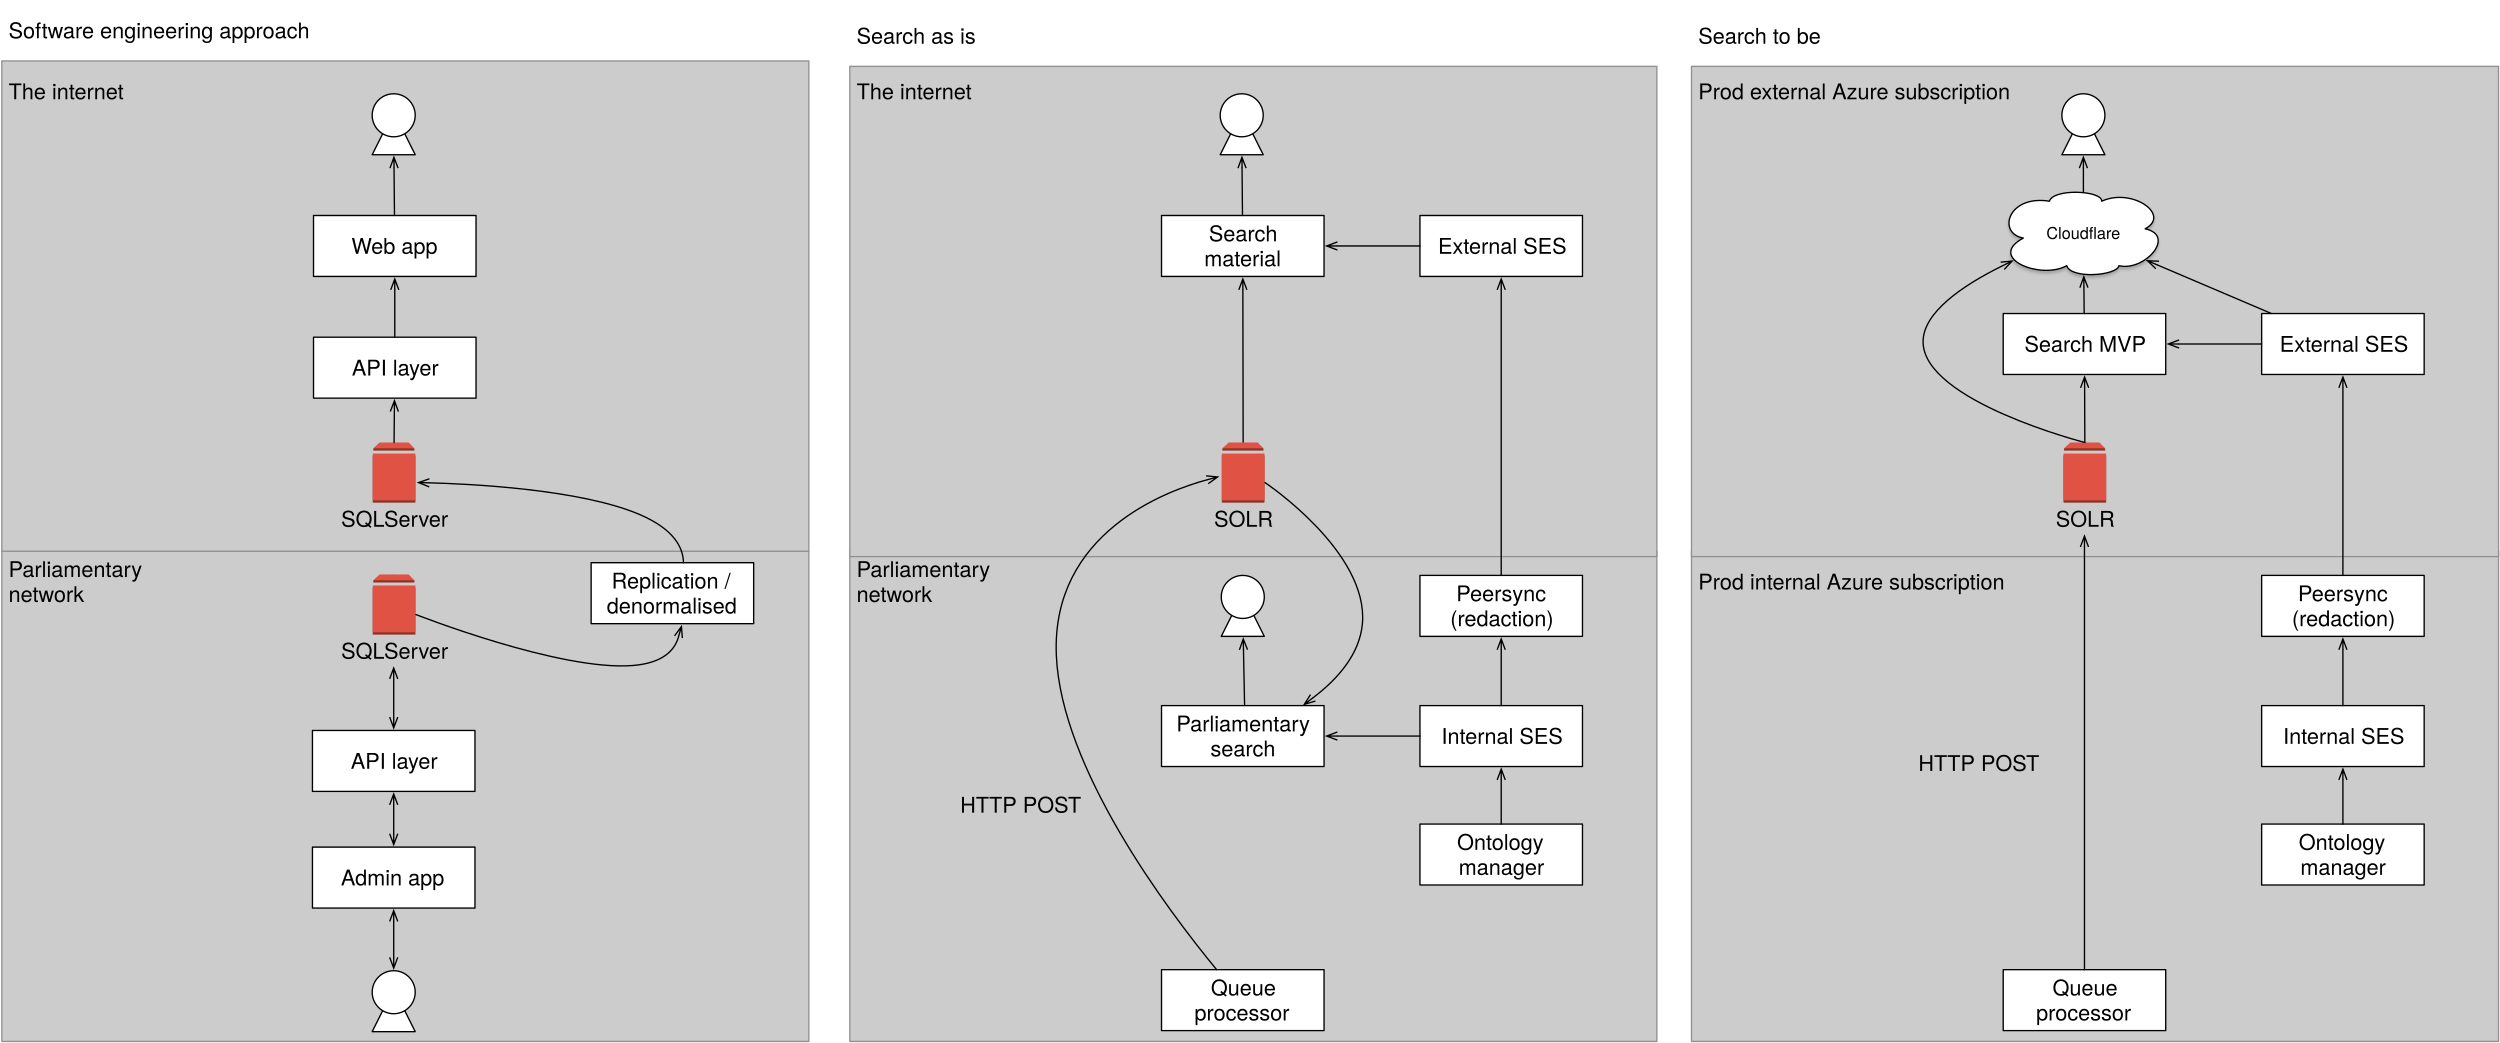
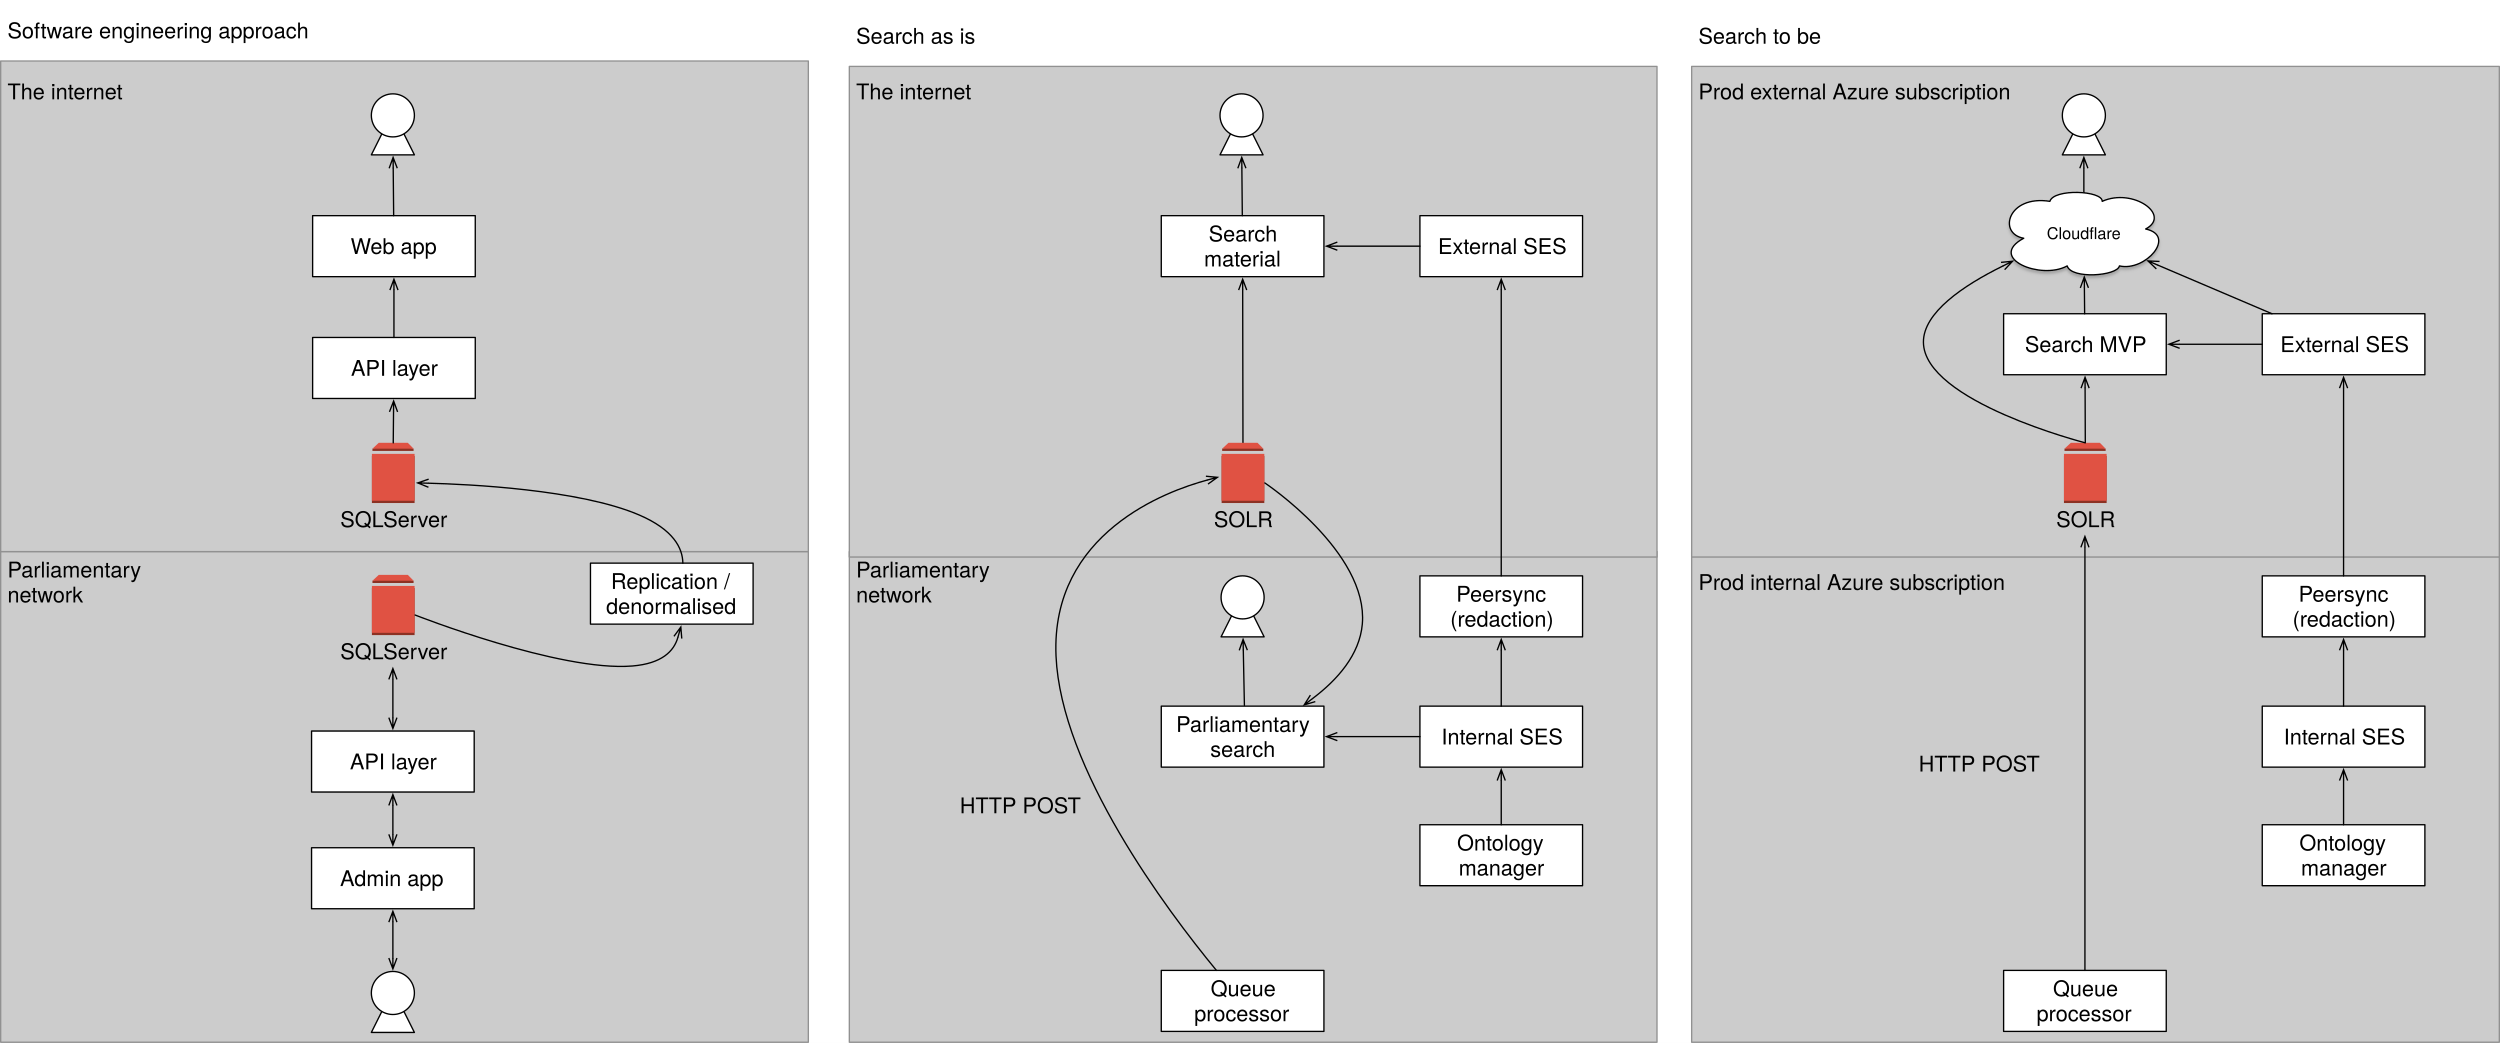
- <svg xmlns="http://www.w3.org/2000/svg" version="1.1" viewBox="-144 -722 1846 770" width="1846" height="770">
+ <svg xmlns="http://www.w3.org/2000/svg" version="1.1" viewBox="-143.168 -722 1844.589 769.5" width="1844.589" height="769.5">
  <defs>
    <marker orient="auto" overflow="visible" markerUnits="strokeWidth" id="StickArrow_Marker" stroke-linejoin="miter" stroke-miterlimit="10" viewBox="-1 -4 10 8" markerWidth="10" markerHeight="8" color="black">
      <g>
        <path d="M 8 0 L 0 0 M 0 -3 L 8 0 L 0 3" fill="none" stroke="currentColor" stroke-width="1" />
      </g>
    </marker>
    <marker orient="auto" overflow="visible" markerUnits="strokeWidth" id="StickArrow_Marker_2" stroke-linejoin="miter" stroke-miterlimit="10" viewBox="-9 -4 10 8" markerWidth="10" markerHeight="8" color="black">
      <g>
        <path d="M -8 0 L 0 0 M 0 3 L -8 0 L 0 -3" fill="none" stroke="currentColor" stroke-width="1" />
      </g>
    </marker>
-     <filter id="Shadow" filterUnits="userSpaceOnUse" x="-328.6" y="-799">
+     <filter id="Shadow" filterUnits="userSpaceOnUse" x="-327.627" y="-798.95">
      <feGaussianBlur in="SourceAlpha" result="blur" stdDeviation="1.303" />
      <feOffset in="blur" result="offset" dx="0" dy="2" />
      <feFlood flood-color="black" flood-opacity=".2" result="flood" />
      <feComposite in="flood" in2="offset" operator="in" result="color" />
      <feMerge>
        <feMergeNode in="color" />
        <feMergeNode in="SourceGraphic" />
      </feMerge>
    </filter>
  </defs>
  <g id="Canvas_1" fill-opacity="1" stroke-dasharray="none" fill="none" stroke="none" stroke-opacity="1">
-     <rect fill="white" x="-144" y="-722" width="1846" height="770" />
+     <rect fill="white" x="-143.168" y="-722" width="1844.589" height="769.5" />
    <g id="Canvas_1_Layer_1">
      <g id="Graphic_19">
        <rect x="-142.668" y="-315" width="595.922" height="362" fill="#ccc" />
        <rect x="-142.668" y="-315" width="595.922" height="362" stroke="#919191" stroke-linecap="round" stroke-linejoin="round" stroke-width="1" />
      </g>
      <g id="Graphic_18">
        <text transform="translate(-137.6679 -310.948)" fill="black">
          <tspan font-family="Helvetica Neue" font-size="16" fill="black" x="0" y="15">Parliamentary </tspan>
          <tspan font-family="Helvetica Neue" font-size="16" fill="black" x="0" y="33.448">network</tspan>
        </text>
      </g>
      <g id="Group_9">
        <g id="Group_11">
          <g id="Group_16">
            <g id="Graphic_17">
              <path d="M 161.988 -293.514 L 161.988 -291.832 L 131.637 -291.832 L 131.637 -293.514 L 146.846 -297.619 Z" fill="#8c3123" />
            </g>
          </g>
          <g id="Group_14">
            <g id="Graphic_15">
              <rect x="131.233" y="-288.13" width="31.496" height="34.726" fill="#8c3123" />
            </g>
          </g>
          <g id="Graphic_13">
            <rect x="131.233" y="-289.678" width="31.496" height="34.591" fill="#e05243" />
          </g>
          <g id="Graphic_12">
            <path d="M 157.748 -297.821 L 136.28 -297.821 L 131.637 -293.514 L 131.973 -293.514 L 161.988 -293.514 Z" fill="#e05243" />
          </g>
        </g>
        <g id="Graphic_10" />
      </g>
      <g id="Graphic_8">
        <text transform="translate(106.1275 -250.6104)" fill="black">
          <tspan font-family="Helvetica Neue" font-size="16" fill="black" x="1.768" y="15">SQLServer</tspan>
        </text>
      </g>
      <g id="Graphic_7">
        <rect x="86.711" y="-96.5" width="120" height="45" fill="white" />
        <rect x="86.711" y="-96.5" width="120" height="45" stroke="black" stroke-linecap="round" stroke-linejoin="round" stroke-width="1" />
        <text transform="translate(91.7114 -83.224)" fill="black">
          <tspan font-family="Helvetica Neue" font-size="16" fill="black" x="16.016" y="15">Admin app</tspan>
        </text>
      </g>
      <g id="Line_6">
        <line x1="146.711" y1="-220.71" x2="146.711" y2="-192.514" marker-end="url(#StickArrow_Marker)" marker-start="url(#StickArrow_Marker_2)" stroke="black" stroke-linecap="round" stroke-linejoin="round" stroke-width="1" />
      </g>
      <g id="Group_3">
        <g id="Graphic_5">
          <path d="M 130.829 39.773 L 146.711 8.008 L 162.594 39.773 Z" fill="white" />
          <path d="M 130.829 39.773 L 146.711 8.008 L 162.594 39.773 Z" stroke="black" stroke-linecap="round" stroke-linejoin="round" stroke-width="1" />
        </g>
        <g id="Graphic_4">
          <circle cx="146.711" cy="10.655" r="15.882" fill="white" />
          <circle cx="146.711" cy="10.655" r="15.882" stroke="black" stroke-linecap="round" stroke-linejoin="round" stroke-width="1" />
        </g>
      </g>
      <g id="Line_2">
        <line x1="146.711" y1="-41.6" x2="146.711" y2="-15.127" marker-end="url(#StickArrow_Marker)" marker-start="url(#StickArrow_Marker_2)" stroke="black" stroke-linecap="round" stroke-linejoin="round" stroke-width="1" />
      </g>
      <g id="Graphic_21">
        <rect x="-142.668" y="-677" width="595.922" height="362" fill="#ccc" />
        <rect x="-142.668" y="-677" width="595.922" height="362" stroke="#919191" stroke-linecap="round" stroke-linejoin="round" stroke-width="1" />
      </g>
      <g id="Graphic_20">
        <text transform="translate(-137.6679 -663.724)" fill="black">
          <tspan font-family="Helvetica Neue" font-size="16" fill="black" x="0" y="15">The internet</tspan>
        </text>
      </g>
      <g id="Graphic_25">
        <rect x="87.5" y="-562.875" width="120" height="45" fill="white" />
        <rect x="87.5" y="-562.875" width="120" height="45" stroke="black" stroke-linecap="round" stroke-linejoin="round" stroke-width="1" />
        <text transform="translate(92.5 -549.5987)" fill="black">
          <tspan font-family="Helvetica Neue" font-size="16" fill="black" x="23" y="15">Web app</tspan>
        </text>
      </g>
      <g id="Group_22">
        <g id="Graphic_24">
          <path d="M 130.829 -607.749 L 146.711 -639.514 L 162.594 -607.749 Z" fill="white" />
          <path d="M 130.829 -607.749 L 146.711 -639.514 L 162.594 -607.749 Z" stroke="black" stroke-linecap="round" stroke-linejoin="round" stroke-width="1" />
        </g>
        <g id="Graphic_23">
          <circle cx="146.711" cy="-636.867" r="15.882" fill="white" />
          <circle cx="146.711" cy="-636.867" r="15.882" stroke="black" stroke-linecap="round" stroke-linejoin="round" stroke-width="1" />
        </g>
      </g>
      <g id="Group_28">
        <g id="Group_30">
          <g id="Group_35">
            <g id="Graphic_36">
              <path d="M 161.988 -390.957 L 161.988 -389.275 L 131.637 -389.275 L 131.637 -390.957 L 146.846 -395.062 Z" fill="#8c3123" />
            </g>
          </g>
          <g id="Group_33">
            <g id="Graphic_34">
              <rect x="131.233" y="-385.573" width="31.496" height="34.726" fill="#8c3123" />
            </g>
          </g>
          <g id="Graphic_32">
            <rect x="131.233" y="-387.121" width="31.496" height="34.591" fill="#e05243" />
          </g>
          <g id="Graphic_31">
            <path d="M 157.748 -395.264 L 136.28 -395.264 L 131.637 -390.957 L 131.973 -390.957 L 161.988 -390.957 Z" fill="#e05243" />
          </g>
        </g>
        <g id="Graphic_29" />
      </g>
      <g id="Graphic_27">
        <text transform="translate(106.1275 -348.0537)" fill="black">
          <tspan font-family="Helvetica Neue" font-size="16" fill="black" x="1.768" y="15">SQLServer</tspan>
        </text>
      </g>
      <g id="Line_26">
        <line x1="146.981" y1="-395.264" x2="147.195" y2="-418.1" marker-end="url(#StickArrow_Marker)" stroke="black" stroke-linecap="round" stroke-linejoin="round" stroke-width="1" />
      </g>
      <g id="Line_37">
        <line x1="147.287" y1="-562.875" x2="146.956" y2="-597.85" marker-end="url(#StickArrow_Marker)" stroke="black" stroke-linecap="round" stroke-linejoin="round" stroke-width="1" />
      </g>
      <g id="Graphic_38">
        <rect x="87.5" y="-473" width="120" height="45" fill="white" />
        <rect x="87.5" y="-473" width="120" height="45" stroke="black" stroke-linecap="round" stroke-linejoin="round" stroke-width="1" />
        <text transform="translate(92.5 -459.724)" fill="black">
          <tspan font-family="Helvetica Neue" font-size="16" fill="black" x="23.304" y="15">API layer</tspan>
        </text>
      </g>
      <g id="Line_39">
        <line x1="147.5" y1="-473" x2="147.5" y2="-507.975" marker-end="url(#StickArrow_Marker)" stroke="black" stroke-linecap="round" stroke-linejoin="round" stroke-width="1" />
      </g>
      <g id="Graphic_40">
        <rect x="292.5" y="-306.5" width="120" height="45" fill="white" />
        <rect x="292.5" y="-306.5" width="120" height="45" stroke="black" stroke-linecap="round" stroke-linejoin="round" stroke-width="1" />
        <text transform="translate(297.5 -302.448)" fill="black">
          <tspan font-family="Helvetica Neue" font-size="16" fill="black" x="10.112" y="15">Replication / </tspan>
          <tspan font-family="Helvetica Neue" font-size="16" fill="black" x="6.544" y="33.448">denormalised</tspan>
        </text>
      </g>
      <g id="Line_41">
        <path d="M 163.132 -268.21 C 163.132 -268.21 269.851 -226.137 323.5 -230.61 C 345.195 -232.419 354.086 -241.496 356.981 -251.667" marker-end="url(#StickArrow_Marker)" stroke="black" stroke-linecap="round" stroke-linejoin="round" stroke-width="1" />
      </g>
      <g id="Line_42">
        <path d="M 360.669 -306.5 C 360.507 -317.707 353.674 -331.145 328.5 -342 C 284.523 -360.962 201.525 -364.731 173.03 -365.473" marker-end="url(#StickArrow_Marker)" stroke="black" stroke-linecap="round" stroke-linejoin="round" stroke-width="1" />
      </g>
      <g id="Graphic_83">
        <rect x="483.5" y="-315" width="595.922" height="362" fill="#ccc" />
        <rect x="483.5" y="-315" width="595.922" height="362" stroke="#919191" stroke-linecap="round" stroke-linejoin="round" stroke-width="1" />
      </g>
      <g id="Graphic_82">
        <text transform="translate(488.5 -310.948)" fill="black">
          <tspan font-family="Helvetica Neue" font-size="16" fill="black" x="0" y="15">Parliamentary </tspan>
          <tspan font-family="Helvetica Neue" font-size="16" fill="black" x="0" y="33.448">network</tspan>
        </text>
      </g>
      <g id="Graphic_71">
        <rect x="713.668" y="-6" width="120" height="45" fill="white" />
        <rect x="713.668" y="-6" width="120" height="45" stroke="black" stroke-linecap="round" stroke-linejoin="round" stroke-width="1" />
        <text transform="translate(718.6679 -1.947998)" fill="black">
          <tspan font-family="Helvetica Neue" font-size="16" fill="black" x="31.432" y="15">Queue </tspan>
          <tspan font-family="Helvetica Neue" font-size="16" fill="black" x="19.296" y="33.448">processor</tspan>
        </text>
      </g>
      <g id="Graphic_65">
        <rect x="483.5" y="-673" width="595.922" height="362" fill="#ccc" />
        <rect x="483.5" y="-673" width="595.922" height="362" stroke="#919191" stroke-linecap="round" stroke-linejoin="round" stroke-width="1" />
      </g>
      <g id="Graphic_64">
        <text transform="translate(488.5 -663.724)" fill="black">
          <tspan font-family="Helvetica Neue" font-size="16" fill="black" x="0" y="15">The internet</tspan>
        </text>
      </g>
      <g id="Graphic_63">
        <rect x="713.668" y="-562.875" width="120" height="45" fill="white" />
        <rect x="713.668" y="-562.875" width="120" height="45" stroke="black" stroke-linecap="round" stroke-linejoin="round" stroke-width="1" />
        <text transform="translate(718.6679 -558.8227)" fill="black">
          <tspan font-family="Helvetica Neue" font-size="16" fill="black" x="29.96" y="15">Search </tspan>
          <tspan font-family="Helvetica Neue" font-size="16" fill="black" x="26.552" y="33.448">material</tspan>
        </text>
      </g>
      <g id="Group_60">
        <g id="Graphic_62">
          <path d="M 756.997 -607.749 L 772.879 -639.514 L 788.762 -607.749 Z" fill="white" />
          <path d="M 756.997 -607.749 L 772.879 -639.514 L 788.762 -607.749 Z" stroke="black" stroke-linecap="round" stroke-linejoin="round" stroke-width="1" />
        </g>
        <g id="Graphic_61">
          <circle cx="772.879" cy="-636.867" r="15.882" fill="white" />
          <circle cx="772.879" cy="-636.867" r="15.882" stroke="black" stroke-linecap="round" stroke-linejoin="round" stroke-width="1" />
        </g>
      </g>
      <g id="Graphic_50" />
      <g id="Line_48">
        <line x1="773.455" y1="-562.875" x2="773.124" y2="-597.85" marker-end="url(#StickArrow_Marker)" stroke="black" stroke-linecap="round" stroke-linejoin="round" stroke-width="1" />
      </g>
      <g id="Graphic_84">
        <rect x="713.668" y="-201" width="120" height="45" fill="white" />
        <rect x="713.668" y="-201" width="120" height="45" stroke="black" stroke-linecap="round" stroke-linejoin="round" stroke-width="1" />
        <text transform="translate(718.6679 -196.948)" fill="black">
          <tspan font-family="Helvetica Neue" font-size="16" fill="black" x="5.96" y="15">Parliamentary </tspan>
          <tspan font-family="Helvetica Neue" font-size="16" fill="black" x="31.144" y="33.448">search</tspan>
        </text>
      </g>
      <g id="Graphic_85">
        <rect x="904.5" y="-201" width="120" height="45" fill="white" />
        <rect x="904.5" y="-201" width="120" height="45" stroke="black" stroke-linecap="round" stroke-linejoin="round" stroke-width="1" />
        <text transform="translate(909.5 -187.724)" fill="black">
          <tspan font-family="Helvetica Neue" font-size="16" fill="black" x="10.856" y="15">Internal SES</tspan>
        </text>
      </g>
      <g id="Line_87">
        <line x1="843.568" y1="-178.5" x2="904.5" y2="-178.5" marker-start="url(#StickArrow_Marker_2)" stroke="black" stroke-linecap="round" stroke-linejoin="round" stroke-width="1" />
      </g>
      <g id="Group_89">
        <g id="Graphic_91">
          <path d="M 757.785 -252.108 L 773.668 -283.873 L 789.55 -252.108 Z" fill="white" />
          <path d="M 757.785 -252.108 L 773.668 -283.873 L 789.55 -252.108 Z" stroke="black" stroke-linecap="round" stroke-linejoin="round" stroke-width="1" />
        </g>
        <g id="Graphic_90">
          <circle cx="773.668" cy="-281.226" r="15.882" fill="white" />
          <circle cx="773.668" cy="-281.226" r="15.882" stroke="black" stroke-linecap="round" stroke-linejoin="round" stroke-width="1" />
        </g>
      </g>
      <g id="Line_88">
        <line x1="775" y1="-201.5" x2="774.184" y2="-242.21" marker-end="url(#StickArrow_Marker)" stroke="black" stroke-linecap="round" stroke-linejoin="round" stroke-width="1" />
      </g>
      <g id="Graphic_92">
        <rect x="904.5" y="-297.108" width="120" height="45" fill="white" />
        <rect x="904.5" y="-297.108" width="120" height="45" stroke="black" stroke-linecap="round" stroke-linejoin="round" stroke-width="1" />
        <text transform="translate(909.5 -293.0561)" fill="black">
          <tspan font-family="Helvetica Neue" font-size="16" fill="black" x="21.816" y="15">Peersync</tspan>
          <tspan font-family="Helvetica Neue" font-size="16" fill="black" x="17.368" y="33.448">(redaction)</tspan>
        </text>
      </g>
      <g id="Graphic_93">
        <rect x="904.5" y="-562.875" width="120" height="45" fill="white" />
        <rect x="904.5" y="-562.875" width="120" height="45" stroke="black" stroke-linecap="round" stroke-linejoin="round" stroke-width="1" />
        <text transform="translate(909.5 -549.5987)" fill="black">
          <tspan font-family="Helvetica Neue" font-size="16" fill="black" x="8.344" y="15">External SES</tspan>
        </text>
      </g>
      <g id="Line_94">
        <line x1="964.5" y1="-242.208" x2="964.5" y2="-201" marker-start="url(#StickArrow_Marker_2)" stroke="black" stroke-linecap="round" stroke-linejoin="round" stroke-width="1" />
      </g>
      <g id="Line_95">
        <line x1="964.5" y1="-507.975" x2="964.5" y2="-297.108" marker-start="url(#StickArrow_Marker_2)" stroke="black" stroke-linecap="round" stroke-linejoin="round" stroke-width="1" />
      </g>
      <g id="Line_96">
        <line x1="773.728" y1="-507.975" x2="773.937" y2="-395.264" marker-start="url(#StickArrow_Marker_2)" stroke="black" stroke-linecap="round" stroke-linejoin="round" stroke-width="1" />
      </g>
      <g id="Line_97">
        <line x1="843.568" y1="-540.375" x2="904.5" y2="-540.375" marker-start="url(#StickArrow_Marker_2)" stroke="black" stroke-linecap="round" stroke-linejoin="round" stroke-width="1" />
      </g>
      <g id="Graphic_98">
        <text transform="translate(-137.6679 -708.724)" fill="black">
          <tspan font-family="Helvetica Neue" font-size="16" fill="black" x="0" y="15">Software engineering approach</tspan>
        </text>
      </g>
      <g id="Graphic_99">
        <text transform="translate(488.5 -704.724)" fill="black">
          <tspan font-family="Helvetica Neue" font-size="16" fill="black" x="0" y="15">Search as is</tspan>
        </text>
      </g>
      <g id="Graphic_137">
        <text transform="translate(565 -136.9478)" fill="black">
          <tspan font-family="Helvetica Neue" font-size="16" fill="black" x="0" y="15">HTTP POST</tspan>
        </text>
      </g>
      <g id="Graphic_139">
        <rect x="86.711" y="-182.614" width="120" height="45" fill="white" />
        <rect x="86.711" y="-182.614" width="120" height="45" stroke="black" stroke-linecap="round" stroke-linejoin="round" stroke-width="1" />
        <text transform="translate(91.7114 -169.3376)" fill="black">
          <tspan font-family="Helvetica Neue" font-size="16" fill="black" x="23.304" y="15">API layer</tspan>
        </text>
      </g>
      <g id="Line_140">
        <line x1="146.711" y1="-127.714" x2="146.711" y2="-106.4" marker-end="url(#StickArrow_Marker)" marker-start="url(#StickArrow_Marker_2)" stroke="black" stroke-linecap="round" stroke-linejoin="round" stroke-width="1" />
      </g>
      <g id="Group_142">
        <g id="Group_144">
          <g id="Group_149">
            <g id="Graphic_150">
              <path d="M 788.945 -390.957 L 788.945 -389.275 L 758.593 -389.275 L 758.593 -390.957 L 773.803 -395.062 Z" fill="#8c3123" />
            </g>
          </g>
          <g id="Group_147">
            <g id="Graphic_148">
              <rect x="758.189" y="-385.573" width="31.496" height="34.726" fill="#8c3123" />
            </g>
          </g>
          <g id="Graphic_146">
            <rect x="758.189" y="-387.121" width="31.496" height="34.591" fill="#e05243" />
          </g>
          <g id="Graphic_145">
            <path d="M 784.705 -395.264 L 763.237 -395.264 L 758.593 -390.957 L 758.93 -390.957 L 788.945 -390.957 Z" fill="#e05243" />
          </g>
        </g>
        <g id="Graphic_143" />
      </g>
      <g id="Graphic_141">
        <text transform="translate(733.0839 -348.0537)" fill="black">
          <tspan font-family="Helvetica Neue" font-size="16" fill="black" x="19.392" y="15">SOLR</tspan>
        </text>
      </g>
      <g id="Line_70">
        <path d="M 747.364 -367.734 C 718.038 -359.841 632.08 -328.891 636 -238 C 639.591 -154.744 717.31 -50.962 754.356 -6" marker-start="url(#StickArrow_Marker_2)" stroke="black" stroke-linecap="round" stroke-linejoin="round" stroke-width="1" />
      </g>
      <g id="Line_151">
        <path d="M 790.089 -365.653 C 790.089 -365.653 866.652 -314.521 862 -261.5 C 860.014 -238.866 843.626 -220.431 825.495 -206.734" marker-end="url(#StickArrow_Marker)" stroke="black" stroke-linecap="round" stroke-linejoin="round" stroke-width="1" />
      </g>
      <g id="Graphic_152">
        <rect x="904.5" y="-113.5" width="120" height="45" fill="white" />
        <rect x="904.5" y="-113.5" width="120" height="45" stroke="black" stroke-linecap="round" stroke-linejoin="round" stroke-width="1" />
        <text transform="translate(909.5 -109.448)" fill="black">
          <tspan font-family="Helvetica Neue" font-size="16" fill="black" x="22.4" y="15">Ontology </tspan>
          <tspan font-family="Helvetica Neue" font-size="16" fill="black" x="23.584" y="33.448">manager</tspan>
        </text>
      </g>
      <g id="Line_153">
        <line x1="964.5" y1="-146.1" x2="964.5" y2="-113.5" marker-start="url(#StickArrow_Marker_2)" stroke="black" stroke-linecap="round" stroke-linejoin="round" stroke-width="1" />
      </g>
      <g id="Graphic_193">
        <rect x="1105" y="-315" width="595.922" height="362" fill="#ccc" />
        <rect x="1105" y="-315" width="595.922" height="362" stroke="#919191" stroke-linecap="round" stroke-linejoin="round" stroke-width="1" />
      </g>
      <g id="Graphic_192">
        <text transform="translate(1110 -301.724)" fill="black">
          <tspan font-family="Helvetica Neue" font-size="16" fill="black" x="0" y="15">Prod internal Azure subscription</tspan>
        </text>
      </g>
      <g id="Graphic_191">
        <rect x="1335.168" y="-6" width="120" height="45" fill="white" />
        <rect x="1335.168" y="-6" width="120" height="45" stroke="black" stroke-linecap="round" stroke-linejoin="round" stroke-width="1" />
        <text transform="translate(1340.168 -1.947998)" fill="black">
          <tspan font-family="Helvetica Neue" font-size="16" fill="black" x="31.432" y="15">Queue </tspan>
          <tspan font-family="Helvetica Neue" font-size="16" fill="black" x="19.296" y="33.448">processor</tspan>
        </text>
      </g>
      <g id="Graphic_190">
        <rect x="1105" y="-673" width="595.922" height="362" fill="#ccc" />
        <rect x="1105" y="-673" width="595.922" height="362" stroke="#919191" stroke-linecap="round" stroke-linejoin="round" stroke-width="1" />
      </g>
      <g id="Graphic_189">
        <text transform="translate(1110 -663.724)" fill="black">
          <tspan font-family="Helvetica Neue" font-size="16" fill="black" x="0" y="15">Prod external Azure subscription</tspan>
        </text>
      </g>
      <g id="Graphic_188">
        <rect x="1335.168" y="-490.5" width="120" height="45" fill="white" />
        <rect x="1335.168" y="-490.5" width="120" height="45" stroke="black" stroke-linecap="round" stroke-linejoin="round" stroke-width="1" />
        <text transform="translate(1340.168 -477.224)" fill="black">
          <tspan font-family="Helvetica Neue" font-size="16" fill="black" x="10.696" y="15">Search MVP</tspan>
        </text>
      </g>
      <g id="Group_185">
        <g id="Graphic_187">
          <path d="M 1378.497 -607.749 L 1394.379 -639.514 L 1410.262 -607.749 Z" fill="white" />
          <path d="M 1378.497 -607.749 L 1394.379 -639.514 L 1410.262 -607.749 Z" stroke="black" stroke-linecap="round" stroke-linejoin="round" stroke-width="1" />
        </g>
        <g id="Graphic_186">
          <circle cx="1394.379" cy="-636.867" r="15.882" fill="white" />
          <circle cx="1394.379" cy="-636.867" r="15.882" stroke="black" stroke-linecap="round" stroke-linejoin="round" stroke-width="1" />
        </g>
      </g>
      <g id="Graphic_184" />
      <g id="Line_183">
        <line x1="1394.379" y1="-579.74" x2="1394.379" y2="-597.849" marker-end="url(#StickArrow_Marker)" stroke="black" stroke-linecap="round" stroke-linejoin="round" stroke-width="1" />
      </g>
      <g id="Graphic_181">
        <rect x="1526" y="-201" width="120" height="45" fill="white" />
        <rect x="1526" y="-201" width="120" height="45" stroke="black" stroke-linecap="round" stroke-linejoin="round" stroke-width="1" />
        <text transform="translate(1531 -187.724)" fill="black">
          <tspan font-family="Helvetica Neue" font-size="16" fill="black" x="10.856" y="15">Internal SES</tspan>
        </text>
      </g>
      <g id="Graphic_175">
        <rect x="1526" y="-297.108" width="120" height="45" fill="white" />
        <rect x="1526" y="-297.108" width="120" height="45" stroke="black" stroke-linecap="round" stroke-linejoin="round" stroke-width="1" />
        <text transform="translate(1531 -293.0561)" fill="black">
          <tspan font-family="Helvetica Neue" font-size="16" fill="black" x="21.816" y="15">Peersync</tspan>
          <tspan font-family="Helvetica Neue" font-size="16" fill="black" x="17.368" y="33.448">(redaction)</tspan>
        </text>
      </g>
      <g id="Graphic_174">
        <rect x="1526" y="-490.5" width="120" height="45" fill="white" />
        <rect x="1526" y="-490.5" width="120" height="45" stroke="black" stroke-linecap="round" stroke-linejoin="round" stroke-width="1" />
        <text transform="translate(1531 -477.224)" fill="black">
          <tspan font-family="Helvetica Neue" font-size="16" fill="black" x="8.344" y="15">External SES</tspan>
        </text>
      </g>
      <g id="Line_173">
        <line x1="1586" y1="-242.208" x2="1586" y2="-201" marker-start="url(#StickArrow_Marker_2)" stroke="black" stroke-linecap="round" stroke-linejoin="round" stroke-width="1" />
      </g>
      <g id="Line_172">
        <line x1="1586" y1="-435.6" x2="1586" y2="-297.108" marker-start="url(#StickArrow_Marker_2)" stroke="black" stroke-linecap="round" stroke-linejoin="round" stroke-width="1" />
      </g>
      <g id="Line_171">
        <line x1="1395.288" y1="-435.6" x2="1395.437" y2="-395.264" marker-start="url(#StickArrow_Marker_2)" stroke="black" stroke-linecap="round" stroke-linejoin="round" stroke-width="1" />
      </g>
      <g id="Line_170">
        <line x1="1465.068" y1="-468" x2="1526" y2="-468" marker-start="url(#StickArrow_Marker_2)" stroke="black" stroke-linecap="round" stroke-linejoin="round" stroke-width="1" />
      </g>
      <g id="Graphic_169">
        <text transform="translate(1110 -704.724)" fill="black">
          <tspan font-family="Helvetica Neue" font-size="16" fill="black" x="0" y="15">Search to be</tspan>
        </text>
      </g>
      <g id="Graphic_168">
        <text transform="translate(1272.5 -167.724)" fill="black">
          <tspan font-family="Helvetica Neue" font-size="16" fill="black" x="0" y="15">HTTP POST</tspan>
        </text>
      </g>
      <g id="Group_159">
        <g id="Group_161">
          <g id="Group_166">
            <g id="Graphic_167">
              <path d="M 1410.445 -390.957 L 1410.445 -389.275 L 1380.093 -389.275 L 1380.093 -390.957 L 1395.303 -395.062 Z" fill="#8c3123" />
            </g>
          </g>
          <g id="Group_164">
            <g id="Graphic_165">
              <rect x="1379.689" y="-385.573" width="31.496" height="34.726" fill="#8c3123" />
            </g>
          </g>
          <g id="Graphic_163">
            <rect x="1379.689" y="-387.121" width="31.496" height="34.591" fill="#e05243" />
          </g>
          <g id="Graphic_162">
            <path d="M 1406.205 -395.264 L 1384.737 -395.264 L 1380.093 -390.957 L 1380.43 -390.957 L 1410.445 -390.957 Z" fill="#e05243" />
          </g>
        </g>
        <g id="Graphic_160" />
      </g>
      <g id="Graphic_158">
        <text transform="translate(1354.584 -348.0537)" fill="black">
          <tspan font-family="Helvetica Neue" font-size="16" fill="black" x="19.392" y="15">SOLR</tspan>
        </text>
      </g>
      <g id="Line_157">
        <line x1="1395.168" y1="-318.153" x2="1395.168" y2="-6" marker-start="url(#StickArrow_Marker_2)" stroke="black" stroke-linecap="round" stroke-linejoin="round" stroke-width="1" />
      </g>
      <g id="Graphic_155">
        <rect x="1526" y="-113.5" width="120" height="45" fill="white" />
        <rect x="1526" y="-113.5" width="120" height="45" stroke="black" stroke-linecap="round" stroke-linejoin="round" stroke-width="1" />
        <text transform="translate(1531 -109.448)" fill="black">
          <tspan font-family="Helvetica Neue" font-size="16" fill="black" x="22.4" y="15">Ontology </tspan>
          <tspan font-family="Helvetica Neue" font-size="16" fill="black" x="23.584" y="33.448">manager</tspan>
        </text>
      </g>
      <g id="Line_154">
        <line x1="1586" y1="-146.1" x2="1586" y2="-113.5" marker-start="url(#StickArrow_Marker_2)" stroke="black" stroke-linecap="round" stroke-linejoin="round" stroke-width="1" />
      </g>
      <g id="Graphic_194" filter="url(#Shadow)">
        <path d="M 1350.024 -546.214 C 1330.629 -549.625 1338.363 -578.336 1369.302 -573.437 C 1372.172 -582.987 1408.149 -581.437 1407.914 -573.437 C 1430.473 -583.669 1459.302 -563.267 1439.965 -553.035 C 1463.168 -548.075 1439.672 -521.347 1420.629 -525.812 C 1419.105 -518.371 1385.062 -515.766 1382.074 -525.812 C 1362.798 -515.084 1322.602 -531.579 1350.024 -546.214 Z" fill="white" />
        <path d="M 1350.024 -546.214 C 1330.629 -549.625 1338.363 -578.336 1369.302 -573.437 C 1372.172 -582.987 1408.149 -581.437 1407.914 -573.437 C 1430.473 -583.669 1459.302 -563.267 1439.965 -553.035 C 1463.168 -548.075 1439.672 -521.347 1420.629 -525.812 C 1419.105 -518.371 1385.062 -515.766 1382.074 -525.812 C 1362.798 -515.084 1322.602 -531.579 1350.024 -546.214 Z" stroke="black" stroke-linecap="round" stroke-linejoin="round" stroke-width="1" />
        <text transform="translate(1357.379 -556.6247)" fill="black">
          <tspan font-family="Helvetica" font-size="12" fill="black" x="9.651" y="11">Cloudflare</tspan>
        </text>
      </g>
      <g id="Line_195">
        <path d="M 1334.59 -525.721 C 1305.121 -511.177 1275.851 -491.246 1276 -469.5 C 1276.3 -425.769 1395.437 -395.264 1395.437 -395.264" marker-start="url(#StickArrow_Marker_2)" stroke="black" stroke-linecap="round" stroke-linejoin="round" stroke-width="1" />
      </g>
      <g id="Line_196">
        <line x1="1394.766" y1="-509.588" x2="1394.95" y2="-490.5" marker-start="url(#StickArrow_Marker_2)" stroke="black" stroke-linecap="round" stroke-linejoin="round" stroke-width="1" />
      </g>
      <g id="Line_197">
        <line x1="1449.037" y1="-526.342" x2="1533.179" y2="-490.5" marker-start="url(#StickArrow_Marker_2)" stroke="black" stroke-linecap="round" stroke-linejoin="round" stroke-width="1" />
      </g>
    </g>
  </g>
</svg>
